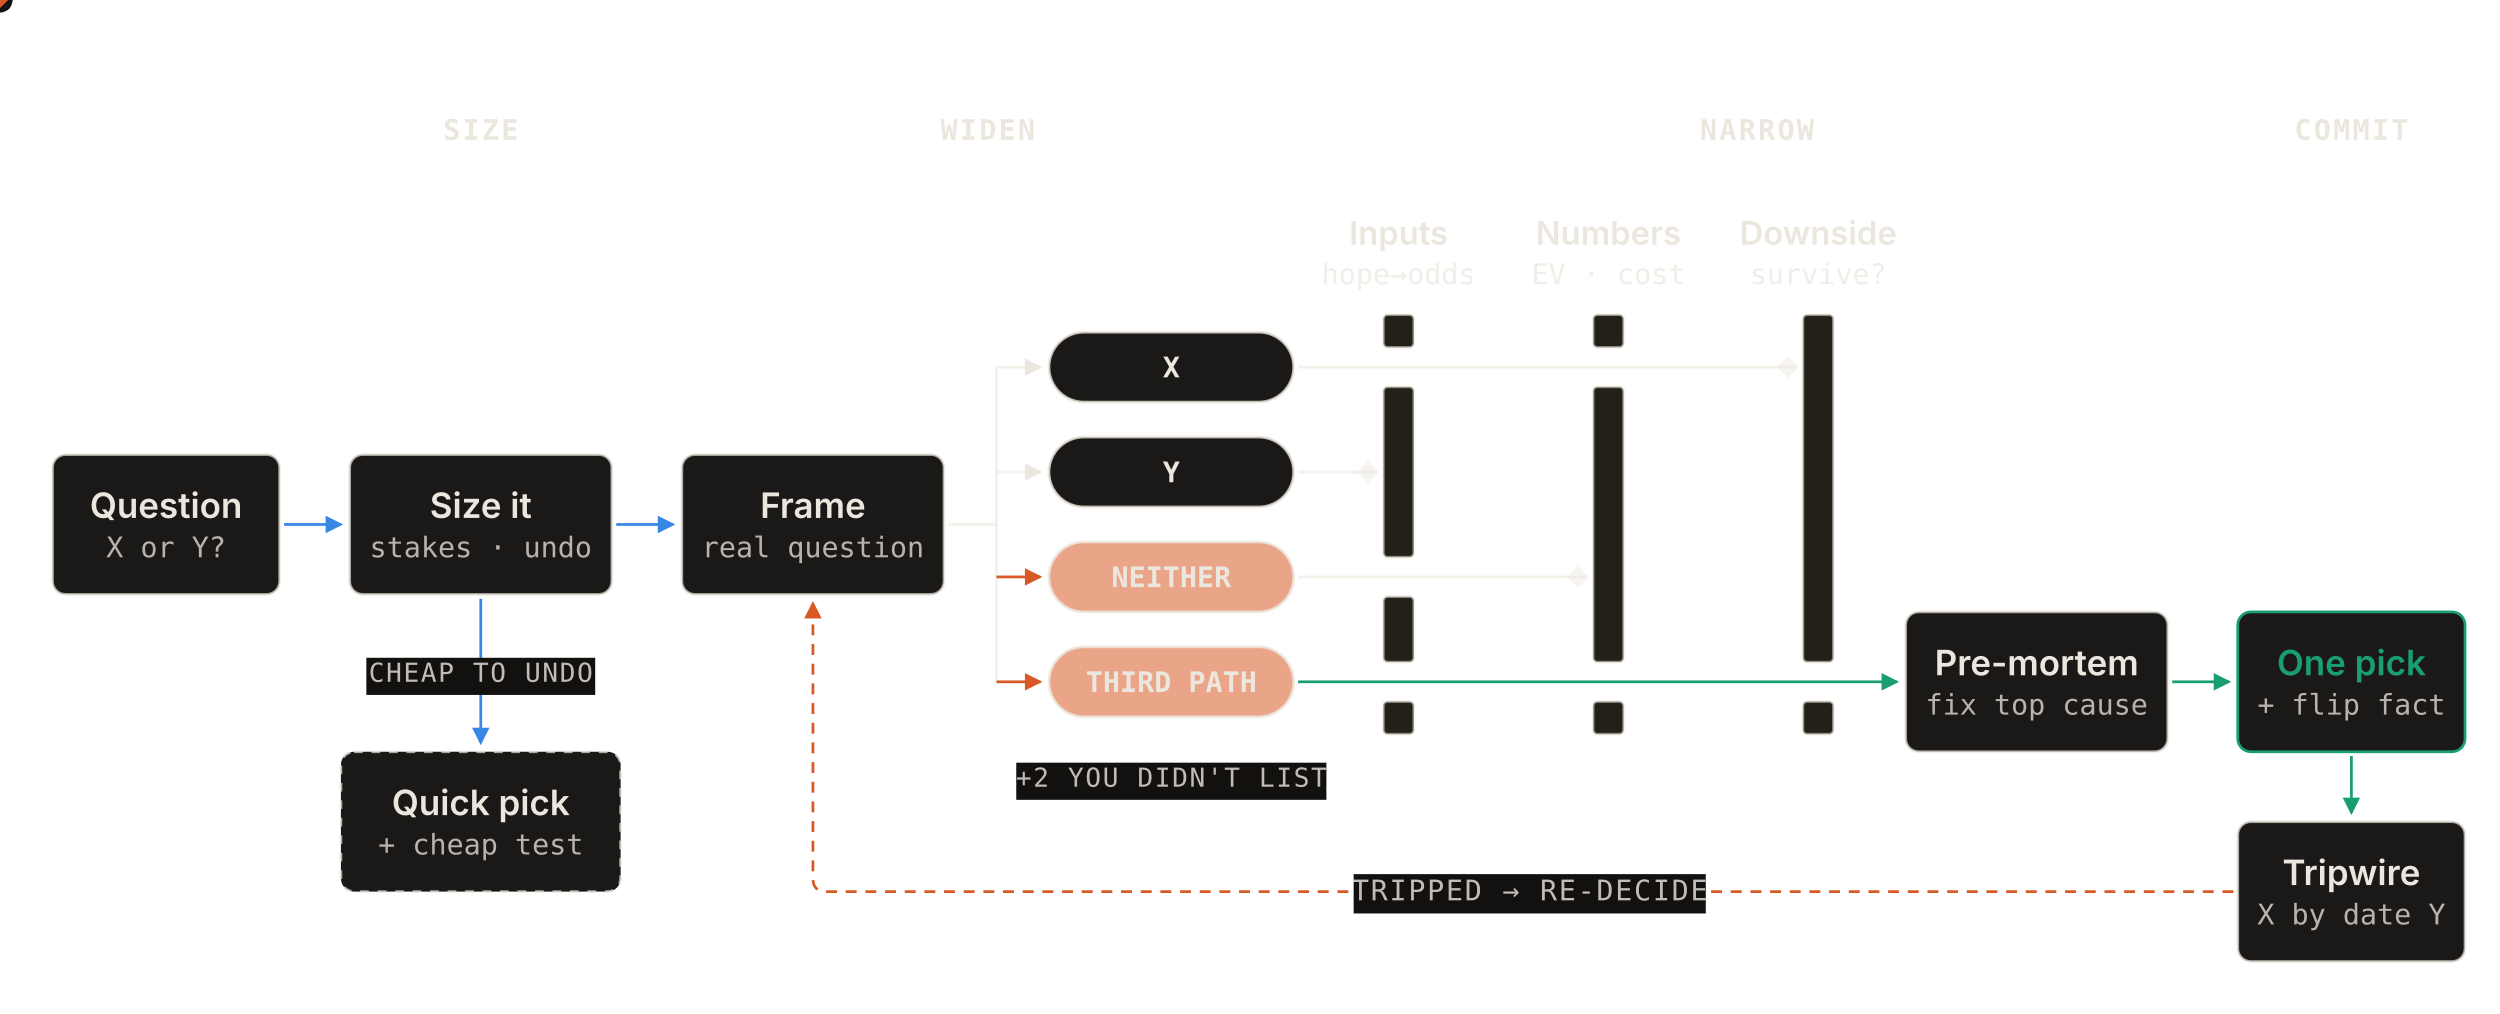
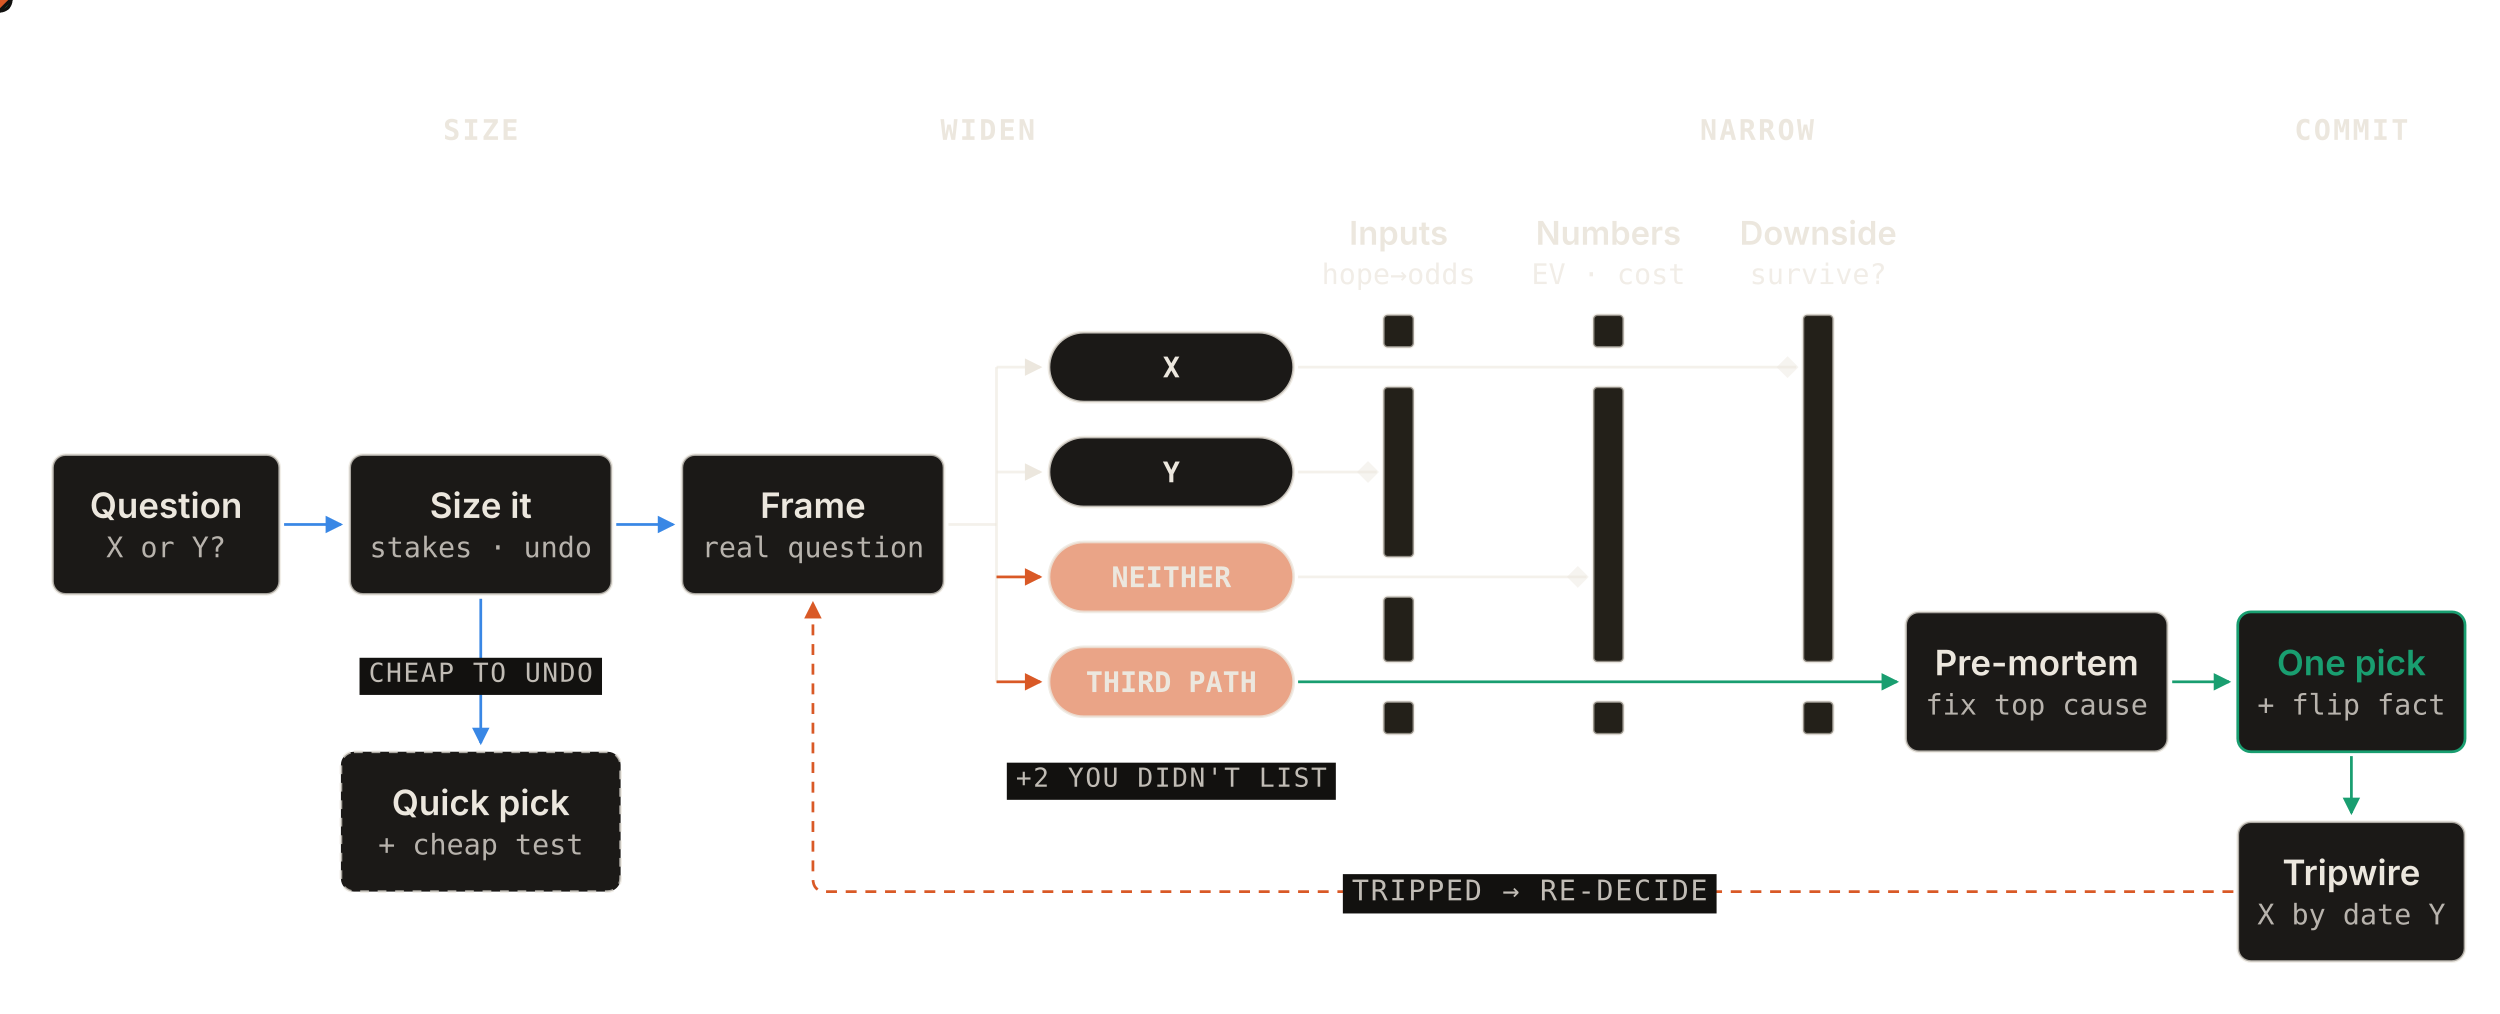
<svg xmlns="http://www.w3.org/2000/svg" viewBox="0 0 1144 464" width="1144" height="464" color="#ece7de" font-family="ui-sans-serif, system-ui, -apple-system, 'Segoe UI', Inter, Helvetica, Arial, sans-serif" role="img" aria-label="The decide skill as a flow from left to right. A question is sized first: a decision that is cheap to undo exits early as a quick pick with a cheap test. A consequential one goes to the frame step, which turns the two offered options, X and Y, into four by adding neither and a third path, the two the user did not list. Three walls then narrow the set: checking the inputs turns hopes into odds and stops one option, the numbers that decide it stop a second, and the downside check stops a third. Which option stops where is illustrative. The survivor is pre-mortemed and becomes one pick with the fact that would flip it, and a tripwire set at the same time loops back to the frame step to reopen the decision if it trips.">
  <style>text{user-select:none}</style>
  <g transform="translate(0,0)">
    <defs>
      <marker id="dp-head" markerWidth="8" markerHeight="8" refX="7" refY="4" orient="auto-start-reverse" markerUnits="userSpaceOnUse">
        <path d="M0,0 L8,4 L0,8 z" fill="currentColor" />
      </marker>
      <marker id="dp-head-accent" markerWidth="8" markerHeight="8" refX="7" refY="4" orient="auto-start-reverse" markerUnits="userSpaceOnUse">
        <path d="M0,0 L8,4 L0,8 z" fill="#199e70" />
      </marker>
      <marker id="dp-head-request" markerWidth="8" markerHeight="8" refX="7" refY="4" orient="auto-start-reverse" markerUnits="userSpaceOnUse">
        <path d="M0,0 L8,4 L0,8 z" fill="#3987e5" />
      </marker>
      <marker id="dp-head-response" markerWidth="8" markerHeight="8" refX="7" refY="4" orient="auto-start-reverse" markerUnits="userSpaceOnUse">
        <path d="M0,0 L8,4 L0,8 z" fill="#199e70" />
      </marker>
      <marker id="dp-head-change" markerWidth="8" markerHeight="8" refX="7" refY="4" orient="auto-start-reverse" markerUnits="userSpaceOnUse">
        <path d="M0,0 L8,4 L0,8 z" fill="#d95926" />
      </marker>
    </defs>
    <g data-uipack="lane">
-       <text x="220" y="64" text-anchor="middle" font-size="13" font-weight="700" font-family="ui-monospace, SFMono-Regular, Menlo, Consolas, monospace" letter-spacing=".08em" fill="currentColor">SIZE</text>
+       <text x="220" y="64" text-anchor="middle" font-size="13" font-weight="600" font-family="ui-monospace, SFMono-Regular, Menlo, Consolas, monospace" letter-spacing=".08em" fill="currentColor">SIZE</text>
    </g>
    <g data-uipack="lane">
-       <text x="452" y="64" text-anchor="middle" font-size="13" font-weight="700" font-family="ui-monospace, SFMono-Regular, Menlo, Consolas, monospace" letter-spacing=".08em" fill="currentColor">WIDEN</text>
+       <text x="452" y="64" text-anchor="middle" font-size="13" font-weight="600" font-family="ui-monospace, SFMono-Regular, Menlo, Consolas, monospace" letter-spacing=".08em" fill="currentColor">WIDEN</text>
    </g>
    <g data-uipack="lane">
-       <text x="804" y="64" text-anchor="middle" font-size="13" font-weight="700" font-family="ui-monospace, SFMono-Regular, Menlo, Consolas, monospace" letter-spacing=".08em" fill="currentColor">NARROW</text>
+       <text x="804" y="64" text-anchor="middle" font-size="13" font-weight="600" font-family="ui-monospace, SFMono-Regular, Menlo, Consolas, monospace" letter-spacing=".08em" fill="currentColor">NARROW</text>
    </g>
    <g data-uipack="lane">
-       <text x="1076" y="64" text-anchor="middle" font-size="13" font-weight="700" font-family="ui-monospace, SFMono-Regular, Menlo, Consolas, monospace" letter-spacing=".08em" fill="currentColor">COMMIT</text>
+       <text x="1076" y="64" text-anchor="middle" font-size="13" font-weight="600" font-family="ui-monospace, SFMono-Regular, Menlo, Consolas, monospace" letter-spacing=".08em" fill="currentColor">COMMIT</text>
    </g>
    <g data-uipack="node">
      <rect x="24" y="208" width="104" height="64" rx="6" fill="#1b1917" stroke="currentColor" stroke-opacity="0.7" stroke-width="1.25" />
      <path class="uipack__touch-target" d="M 24 208 h 104 v 64 h -104 Z" fill="transparent" stroke="none" aria-hidden="true" />
      <text x="76" y="237" text-anchor="middle" font-size="16" font-weight="600" fill="currentColor">Question</text>
      <text x="76" y="255" text-anchor="middle" font-size="13" font-family="ui-monospace, SFMono-Regular, Menlo, Consolas, monospace" fill="currentColor" fill-opacity="0.75">X or Y?</text>
    </g>
    <path data-uipack="connector" data-kind="request" d="M130,240 L156,240" fill="none" stroke="#3987e5" stroke-opacity="1" stroke-width="1.25" marker-end="url(#dp-head-request)" />
    <g data-uipack="node">
      <rect x="160" y="208" width="120" height="64" rx="6" fill="#1b1917" stroke="currentColor" stroke-opacity="0.7" stroke-width="1.25" />
      <path class="uipack__touch-target" d="M 160 208 h 120 v 64 h -120 Z" fill="transparent" stroke="none" aria-hidden="true" />
      <text x="220" y="237" text-anchor="middle" font-size="16" font-weight="600" fill="currentColor">Size it</text>
      <text x="220" y="255" text-anchor="middle" font-size="13" font-family="ui-monospace, SFMono-Regular, Menlo, Consolas, monospace" fill="currentColor" fill-opacity="0.75">stakes · undo</text>
    </g>
    <path data-uipack="connector" data-kind="request" d="M220,274 L220,340" fill="none" stroke="#3987e5" stroke-opacity="1" stroke-width="1.25" marker-end="url(#dp-head-request)" />
    <g data-uipack="label">
-       <rect x="167.64" y="301" width="104.72" height="17" fill="#12110f" />
+       <rect x="164.52" y="301" width="110.96" height="17" fill="#12110f" />
      <text x="220" y="312" text-anchor="middle" font-size="12" font-family="ui-monospace, SFMono-Regular, Menlo, Consolas, monospace" letter-spacing=".06em" fill="currentColor" fill-opacity="0.8">CHEAP TO UNDO</text>
    </g>
    <g data-uipack="node">
      <rect x="156" y="344" width="128" height="64" rx="6" fill="#1b1917" stroke="currentColor" stroke-opacity="0.7" stroke-width="1.25" stroke-dasharray="4 4" />
      <path class="uipack__touch-target" d="M 156 344 h 128 v 64 h -128 Z" fill="transparent" stroke="none" aria-hidden="true" />
      <text x="220" y="373" text-anchor="middle" font-size="16" font-weight="600" fill="currentColor">Quick pick</text>
      <text x="220" y="391" text-anchor="middle" font-size="13" font-family="ui-monospace, SFMono-Regular, Menlo, Consolas, monospace" fill="currentColor" fill-opacity="0.75">+ cheap test</text>
    </g>
    <path data-uipack="connector" data-kind="request" d="M282,240 L308,240" fill="none" stroke="#3987e5" stroke-opacity="1" stroke-width="1.25" marker-end="url(#dp-head-request)" />
    <g data-uipack="packet" data-kind="request">
-       <rect x="-4" y="-4" width="8" height="8" rx="1.5" fill="#3987e5" stroke="#12110f" stroke-width="1.5" />
+       <g>
+         <rect x="-4" y="-4" width="8" height="8" rx="1.5" fill="#3987e5" stroke="#12110f" stroke-width="1.5" />
+         <animateTransform attributeName="transform" type="scale" dur="0.9s" begin="0s" repeatCount="indefinite" calcMode="spline" values="0;1.2;1;1;0" keyTimes="0;0.12;0.2;0.8;1" keySplines="0.2 0.9 0.3 1;0.4 0 0.6 1;0 0 1 1;0.6 0 0.9 0.4" />
+       </g>
      <animateMotion dur="0.9s" begin="0s" repeatCount="indefinite" path="M284,240 L302,240" calcMode="linear" />
    </g>
    <g data-uipack="node">
      <rect x="312" y="208" width="120" height="64" rx="6" fill="#1b1917" stroke="currentColor" stroke-opacity="0.7" stroke-width="1.25" />
      <path class="uipack__touch-target" d="M 312 208 h 120 v 64 h -120 Z" fill="transparent" stroke="none" aria-hidden="true" />
      <text x="372" y="237" text-anchor="middle" font-size="16" font-weight="600" fill="currentColor">Frame</text>
      <text x="372" y="255" text-anchor="middle" font-size="13" font-family="ui-monospace, SFMono-Regular, Menlo, Consolas, monospace" fill="currentColor" fill-opacity="0.75">real question</text>
    </g>
    <path data-uipack="connector" d="M434,240 L456,240" fill="none" stroke="currentColor" stroke-opacity="0.6" stroke-width="1.25" />
    <path data-uipack="connector" d="M456,168 L456,312" fill="none" stroke="currentColor" stroke-opacity="0.6" stroke-width="1.25" />
    <path data-uipack="connector" d="M456,168 L476,168" fill="none" stroke="currentColor" stroke-opacity="0.6" stroke-width="1.25" marker-end="url(#dp-head)" />
    <path data-uipack="connector" d="M456,216 L476,216" fill="none" stroke="currentColor" stroke-opacity="0.6" stroke-width="1.25" marker-end="url(#dp-head)" />
    <path data-uipack="connector" data-kind="change" d="M456,264 L476,264" fill="none" stroke="#d95926" stroke-opacity="1" stroke-width="1.25" marker-end="url(#dp-head-change)" />
    <path data-uipack="connector" data-kind="change" d="M456,312 L476,312" fill="none" stroke="#d95926" stroke-opacity="1" stroke-width="1.25" marker-end="url(#dp-head-change)" />
    <g data-uipack="chip">
-       <rect x="480" y="152" width="112" height="32" rx="16" fill="#1b1917" fill-opacity="1" stroke="currentColor" stroke-opacity="0.8" stroke-width="1.25" />
-       <text x="536" y="172.68" text-anchor="middle" font-size="13" font-weight="700" font-family="ui-monospace, SFMono-Regular, Menlo, Consolas, monospace" fill="currentColor">X</text>
+       <rect x="480" y="152" width="112" height="32" rx="16" fill="#1b1917" stroke="currentColor" stroke-opacity="0.8" stroke-width="1.25" />
+       <text x="536" y="172.68" text-anchor="middle" font-size="13" font-weight="600" font-family="ui-monospace, SFMono-Regular, Menlo, Consolas, monospace" fill="currentColor">X</text>
    </g>
    <g data-uipack="chip">
-       <rect x="480" y="200" width="112" height="32" rx="16" fill="#1b1917" fill-opacity="1" stroke="currentColor" stroke-opacity="0.8" stroke-width="1.25" />
-       <text x="536" y="220.68" text-anchor="middle" font-size="13" font-weight="700" font-family="ui-monospace, SFMono-Regular, Menlo, Consolas, monospace" fill="currentColor">Y</text>
+       <rect x="480" y="200" width="112" height="32" rx="16" fill="#1b1917" stroke="currentColor" stroke-opacity="0.8" stroke-width="1.25" />
+       <text x="536" y="220.68" text-anchor="middle" font-size="13" font-weight="600" font-family="ui-monospace, SFMono-Regular, Menlo, Consolas, monospace" fill="currentColor">Y</text>
    </g>
    <g data-uipack="chip" data-kind="change">
-       <rect x="480" y="248" width="112" height="32" rx="16" fill="#d95926" fill-opacity="0.55" stroke="currentColor" stroke-opacity="0.8" stroke-width="1.25" />
-       <text x="536" y="268.68" text-anchor="middle" font-size="13" font-weight="700" font-family="ui-monospace, SFMono-Regular, Menlo, Consolas, monospace" fill="currentColor">NEITHER</text>
+       <rect x="480" y="248" width="112" height="32" rx="16" fill="#d95926" style="fill-opacity:0.55" stroke="currentColor" stroke-opacity="0.8" stroke-width="1.25" />
+       <text x="536" y="268.68" text-anchor="middle" font-size="13" font-weight="600" font-family="ui-monospace, SFMono-Regular, Menlo, Consolas, monospace" fill="currentColor">NEITHER</text>
    </g>
    <g data-uipack="chip" data-flow="pick" data-kind="change">
-       <rect x="480" y="296" width="112" height="32" rx="16" fill="#d95926" fill-opacity="0.55" stroke="currentColor" stroke-opacity="0.8" stroke-width="1.25" />
-       <text x="536" y="316.68" text-anchor="middle" font-size="13" font-weight="700" font-family="ui-monospace, SFMono-Regular, Menlo, Consolas, monospace" fill="currentColor">THIRD PATH</text>
+       <rect x="480" y="296" width="112" height="32" rx="16" fill="#d95926" style="fill-opacity:0.55" stroke="currentColor" stroke-opacity="0.8" stroke-width="1.25" />
+       <text x="536" y="316.68" text-anchor="middle" font-size="13" font-weight="600" font-family="ui-monospace, SFMono-Regular, Menlo, Consolas, monospace" fill="currentColor">THIRD PATH</text>
    </g>
    <g data-uipack="label">
-       <rect x="465.04" y="349" width="141.92" height="17" fill="#12110f" />
+       <rect x="460.72" y="349" width="150.56" height="17" fill="#12110f" />
      <text x="536" y="360" text-anchor="middle" font-size="12" font-family="ui-monospace, SFMono-Regular, Menlo, Consolas, monospace" letter-spacing=".06em" fill="currentColor" fill-opacity="0.8">+2 YOU DIDN'T LIST</text>
    </g>
    <g>
      <text x="640" y="112" font-size="15" font-family="ui-sans-serif, system-ui, -apple-system, 'Segoe UI', Inter, Helvetica, Arial, sans-serif" font-weight="600" text-anchor="middle" fill="currentColor" fill-opacity="1">Inputs</text>
      <text x="640" y="130" font-size="13" font-family="ui-monospace, SFMono-Regular, Menlo, Consolas, monospace" font-weight="400" text-anchor="middle" fill="currentColor" fill-opacity="0.72">hope→odds</text>
    </g>
    <g>
      <text x="736" y="112" font-size="15" font-family="ui-sans-serif, system-ui, -apple-system, 'Segoe UI', Inter, Helvetica, Arial, sans-serif" font-weight="600" text-anchor="middle" fill="currentColor" fill-opacity="1">Numbers</text>
      <text x="736" y="130" font-size="13" font-family="ui-monospace, SFMono-Regular, Menlo, Consolas, monospace" font-weight="400" text-anchor="middle" fill="currentColor" fill-opacity="0.72">EV · cost</text>
    </g>
    <g>
      <text x="832" y="112" font-size="15" font-family="ui-sans-serif, system-ui, -apple-system, 'Segoe UI', Inter, Helvetica, Arial, sans-serif" font-weight="600" text-anchor="middle" fill="currentColor" fill-opacity="1">Downside</text>
      <text x="832" y="130" font-size="13" font-family="ui-monospace, SFMono-Regular, Menlo, Consolas, monospace" font-weight="400" text-anchor="middle" fill="currentColor" fill-opacity="0.72">survive?</text>
    </g>
    <g>
      <path data-uipack="connector" d="M594,168 L822,168" fill="none" stroke="currentColor" stroke-opacity="0.6" stroke-width="1.25" />
      <path d="M818,163 L823,168 L818,173 L813,168 z" fill="currentColor" fill-opacity="0.45" />
    </g>
    <g>
      <path data-uipack="connector" d="M594,216 L630,216" fill="none" stroke="currentColor" stroke-opacity="0.6" stroke-width="1.25" />
      <path d="M626,211 L631,216 L626,221 L621,216 z" fill="currentColor" fill-opacity="0.45" />
    </g>
    <g>
      <path data-uipack="connector" d="M594,264 L726,264" fill="none" stroke="currentColor" stroke-opacity="0.6" stroke-width="1.25" />
      <path d="M722,259 L727,264 L722,269 L717,264 z" fill="currentColor" fill-opacity="0.45" />
    </g>
    <g>
      <path data-uipack="connector" data-flow="pick" data-kind="response" d="M594,312 L868,312" fill="none" stroke="#199e70" stroke-opacity="1" stroke-width="1.25" marker-end="url(#dp-head-response)" />
      <g data-uipack="packet" data-flow="pick" data-kind="response">
-         <circle cx="0" cy="0" r="5" fill="#199e70" stroke="#12110f" stroke-width="1.5" />
+         <g>
+           <circle cx="0" cy="0" r="5" fill="#199e70" stroke="#12110f" stroke-width="1.5" />
+           <animateTransform attributeName="transform" type="scale" dur="2s" begin="0s" repeatCount="indefinite" calcMode="spline" values="0;1.2;1;1;0" keyTimes="0;0.084;0.14;0.84;1" keySplines="0.2 0.9 0.3 1;0.4 0 0.6 1;0 0 1 1;0.6 0 0.9 0.4" />
+         </g>
        <animateMotion dur="2s" begin="0s" repeatCount="indefinite" path="M599,312 L860,312" calcMode="linear" />
      </g>
    </g>
    <g>
      <rect x="633" y="144" width="14" height="15" rx="2" fill="#232019" stroke="currentColor" stroke-opacity="0.55" stroke-width="1.25" />
      <rect x="633" y="177" width="14" height="78" rx="2" fill="#232019" stroke="currentColor" stroke-opacity="0.55" stroke-width="1.25" />
      <rect x="633" y="273" width="14" height="30" rx="2" fill="#232019" stroke="currentColor" stroke-opacity="0.55" stroke-width="1.25" />
      <rect x="633" y="321" width="14" height="15" rx="2" fill="#232019" stroke="currentColor" stroke-opacity="0.55" stroke-width="1.25" />
    </g>
    <g>
      <rect x="729" y="144" width="14" height="15" rx="2" fill="#232019" stroke="currentColor" stroke-opacity="0.55" stroke-width="1.25" />
      <rect x="729" y="177" width="14" height="126" rx="2" fill="#232019" stroke="currentColor" stroke-opacity="0.55" stroke-width="1.25" />
      <rect x="729" y="321" width="14" height="15" rx="2" fill="#232019" stroke="currentColor" stroke-opacity="0.55" stroke-width="1.25" />
    </g>
    <g>
      <rect x="825" y="144" width="14" height="159" rx="2" fill="#232019" stroke="currentColor" stroke-opacity="0.55" stroke-width="1.25" />
      <rect x="825" y="321" width="14" height="15" rx="2" fill="#232019" stroke="currentColor" stroke-opacity="0.55" stroke-width="1.25" />
    </g>
    <g data-uipack="node" data-flow="pick">
      <rect x="872" y="280" width="120" height="64" rx="6" fill="#1b1917" stroke="currentColor" stroke-opacity="0.7" stroke-width="1.25" />
      <path class="uipack__touch-target" d="M 872 280 h 120 v 64 h -120 Z" fill="transparent" stroke="none" aria-hidden="true" />
      <text x="932" y="309" text-anchor="middle" font-size="16" font-weight="600" fill="currentColor">Pre-mortem</text>
      <text x="932" y="327" text-anchor="middle" font-size="13" font-family="ui-monospace, SFMono-Regular, Menlo, Consolas, monospace" fill="currentColor" fill-opacity="0.75">fix top cause</text>
    </g>
    <path data-uipack="connector" data-flow="pick" data-kind="response" d="M994,312 L1020,312" fill="none" stroke="#199e70" stroke-opacity="1" stroke-width="1.25" marker-end="url(#dp-head-response)" />
    <g data-uipack="node" data-flow="pick">
      <rect x="1024" y="280" width="104" height="64" rx="6" fill="#1b1917" stroke="#199e70" stroke-opacity="1" stroke-width="1.25" />
      <path class="uipack__touch-target" d="M 1024 280 h 104 v 64 h -104 Z" fill="transparent" stroke="none" aria-hidden="true" />
      <text x="1076" y="309" text-anchor="middle" font-size="16" font-weight="600" fill="#199e70">One pick</text>
      <text x="1076" y="327" text-anchor="middle" font-size="13" font-family="ui-monospace, SFMono-Regular, Menlo, Consolas, monospace" fill="currentColor" fill-opacity="0.75">+ flip fact</text>
    </g>
    <path data-uipack="connector" data-flow="pick" data-kind="response" d="M1076,346 L1076,372" fill="none" stroke="#199e70" stroke-opacity="1" stroke-width="1.25" marker-end="url(#dp-head-response)" />
    <g data-uipack="node" data-flow="pick">
      <rect x="1024" y="376" width="104" height="64" rx="6" fill="#1b1917" stroke="currentColor" stroke-opacity="0.7" stroke-width="1.25" />
      <path class="uipack__touch-target" d="M 1024 376 h 104 v 64 h -104 Z" fill="transparent" stroke="none" aria-hidden="true" />
      <text x="1076" y="405" text-anchor="middle" font-size="16" font-weight="600" fill="currentColor">Tripwire</text>
      <text x="1076" y="423" text-anchor="middle" font-size="13" font-family="ui-monospace, SFMono-Regular, Menlo, Consolas, monospace" fill="currentColor" fill-opacity="0.75">X by date Y</text>
    </g>
    <path data-uipack="connector" data-kind="change" d="M1022,408 L378,408 Q372,408 372,402 L372,276" fill="none" stroke="#d95926" stroke-opacity="1" stroke-width="1.25" stroke-dasharray="5 4" marker-end="url(#dp-head-change)" />
    <g data-uipack="packet" data-kind="change">
-       <path d="M0,-4.8 L4.8,0 L0,4.8 L-4.8,0 Z" fill="#d95926" stroke="#12110f" stroke-width="1.5" />
+       <g>
+         <path d="M0,-4.8 L4.8,0 L0,4.8 L-4.8,0 Z" fill="#d95926" stroke="#12110f" stroke-width="1.5" />
+         <animateTransform attributeName="transform" type="scale" dur="4s" begin="0s" repeatCount="indefinite" calcMode="spline" values="0;1.2;1;1;0" keyTimes="0;0.042;0.07;0.92;1" keySplines="0.2 0.9 0.3 1;0.4 0 0.6 1;0 0 1 1;0.6 0 0.9 0.4" />
+       </g>
      <animateMotion dur="4s" begin="0s" repeatCount="indefinite" path="M1018,408 L378,408 Q372,408 372,402 L372,284" calcMode="linear" />
    </g>
    <g data-uipack="label">
-       <rect x="619.43" y="400" width="161.14" height="18" fill="#12110f" />
+       <rect x="614.49" y="400" width="171.02" height="18" fill="#12110f" />
      <text x="700" y="412" text-anchor="middle" font-size="13" font-family="ui-monospace, SFMono-Regular, Menlo, Consolas, monospace" letter-spacing=".06em" fill="currentColor" fill-opacity="0.8">TRIPPED → RE-DECIDE</text>
    </g>
  </g>
</svg>
